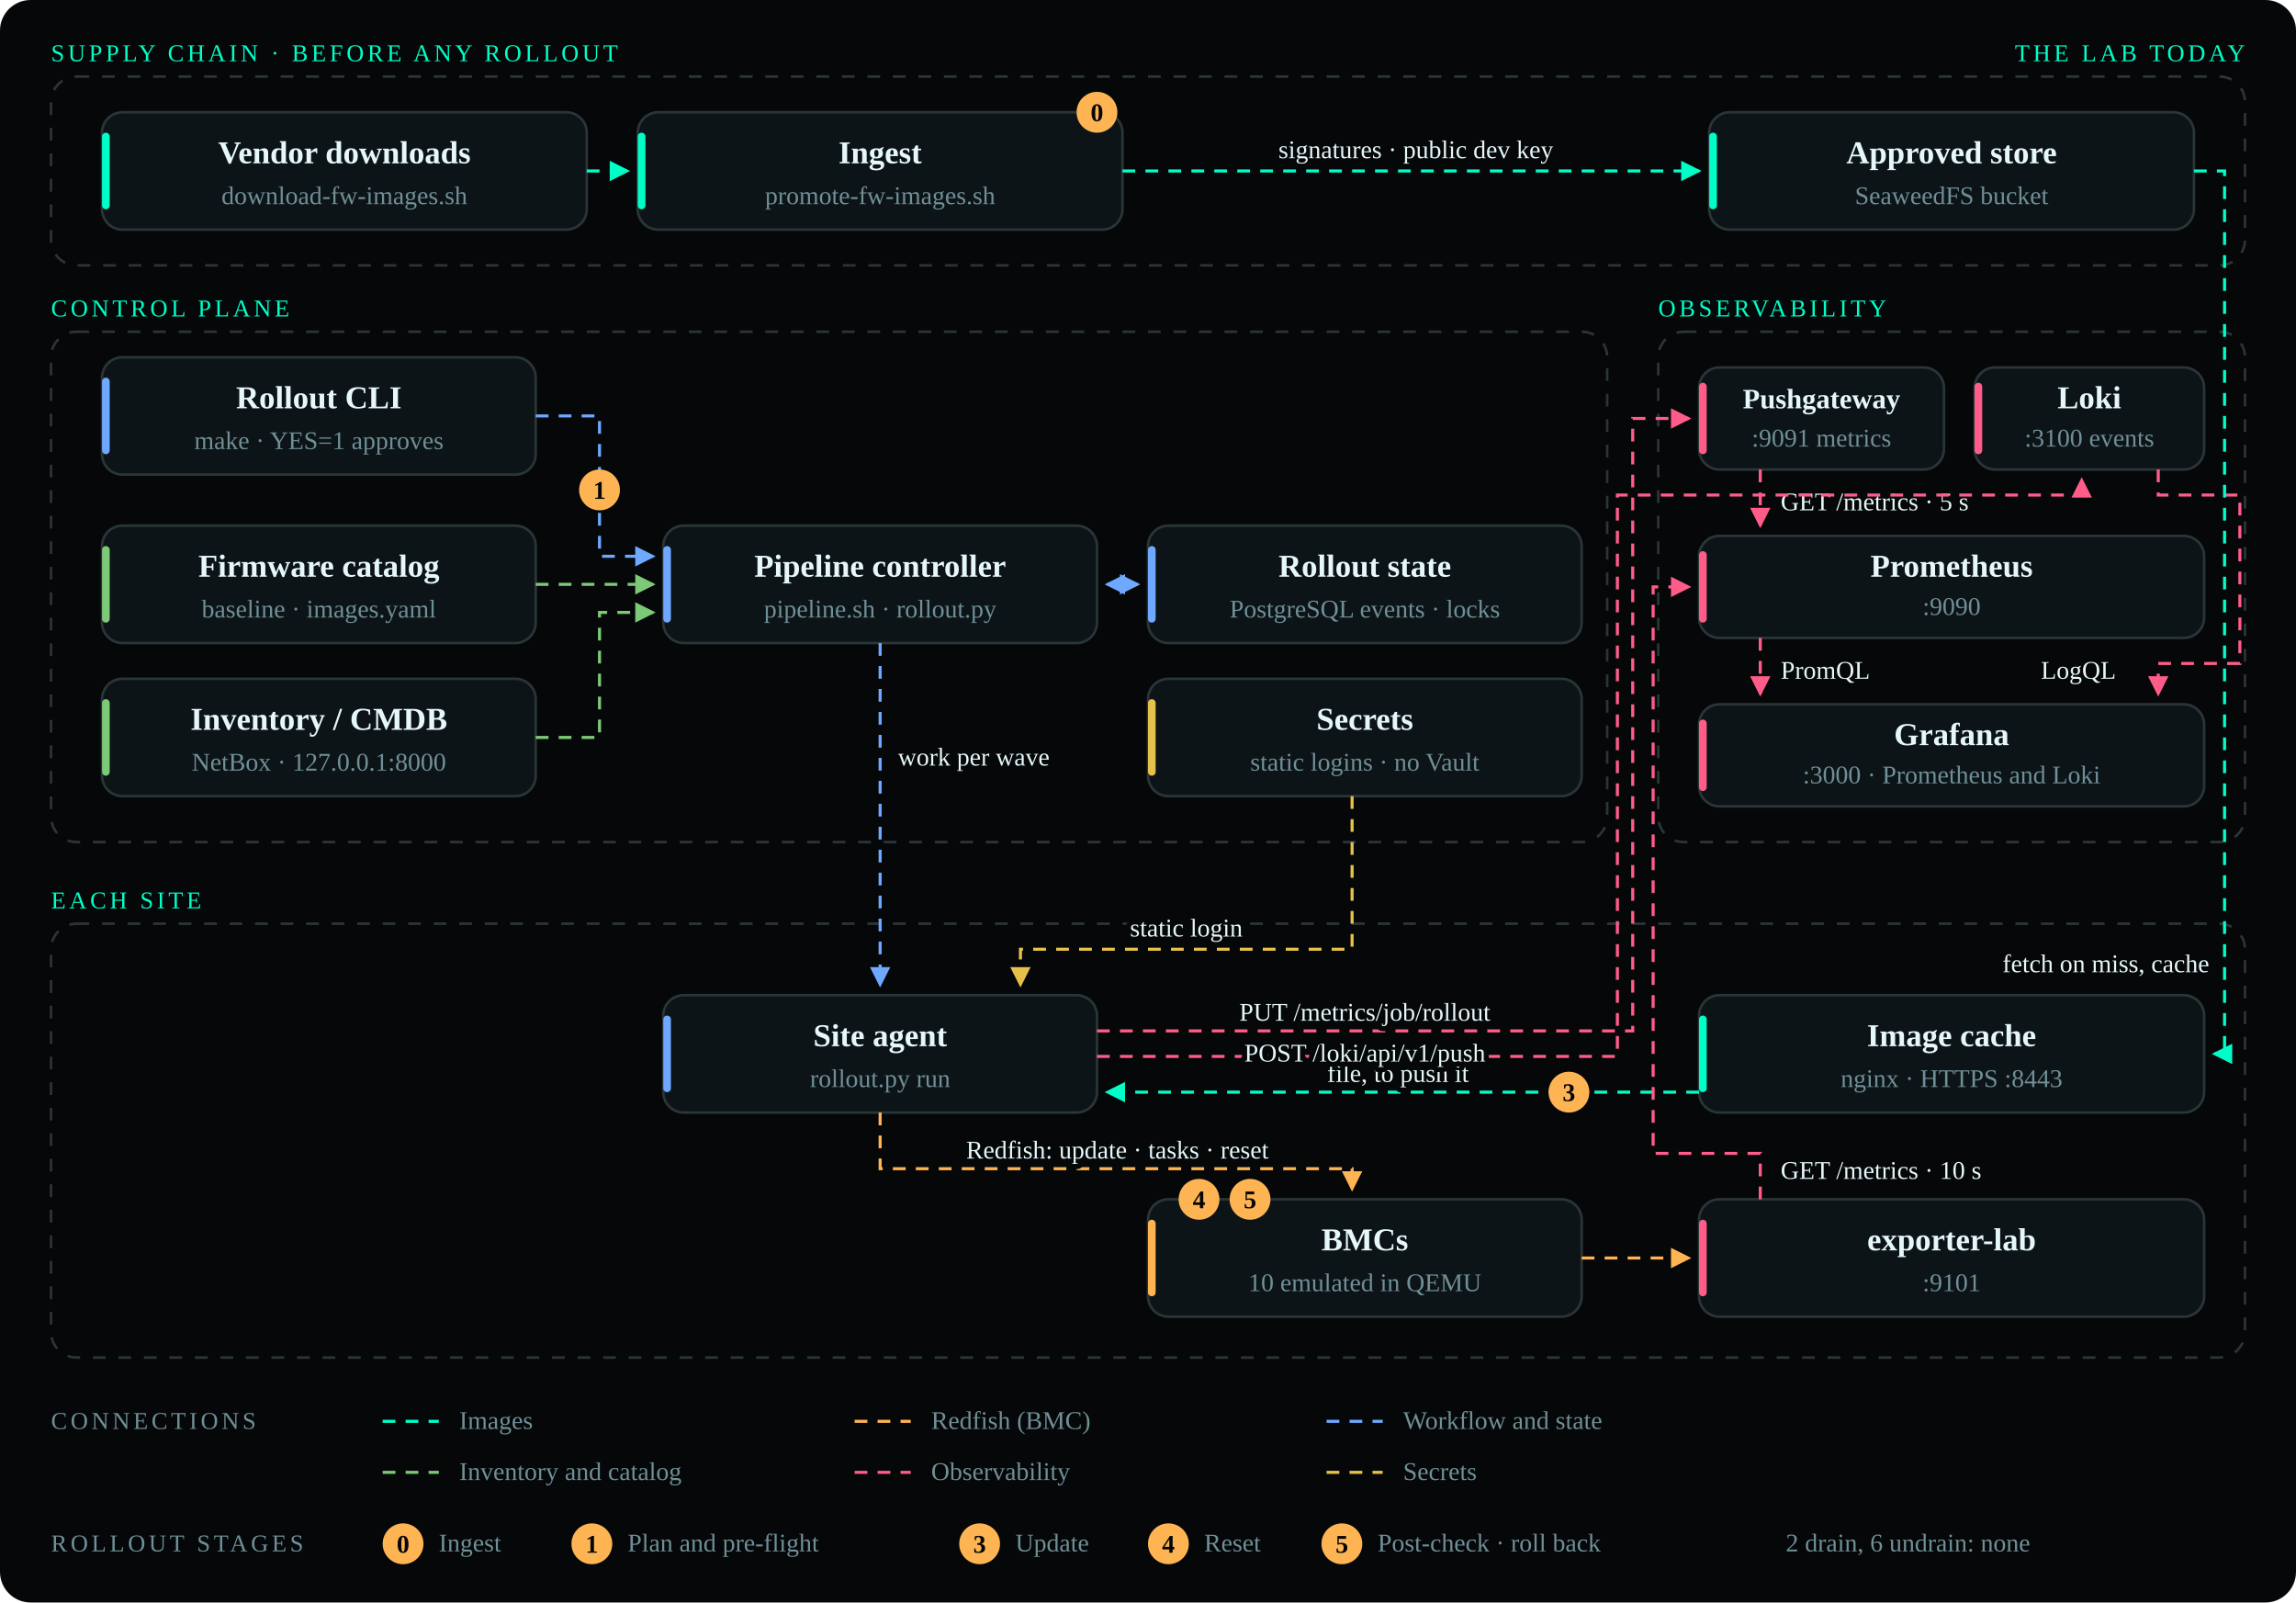
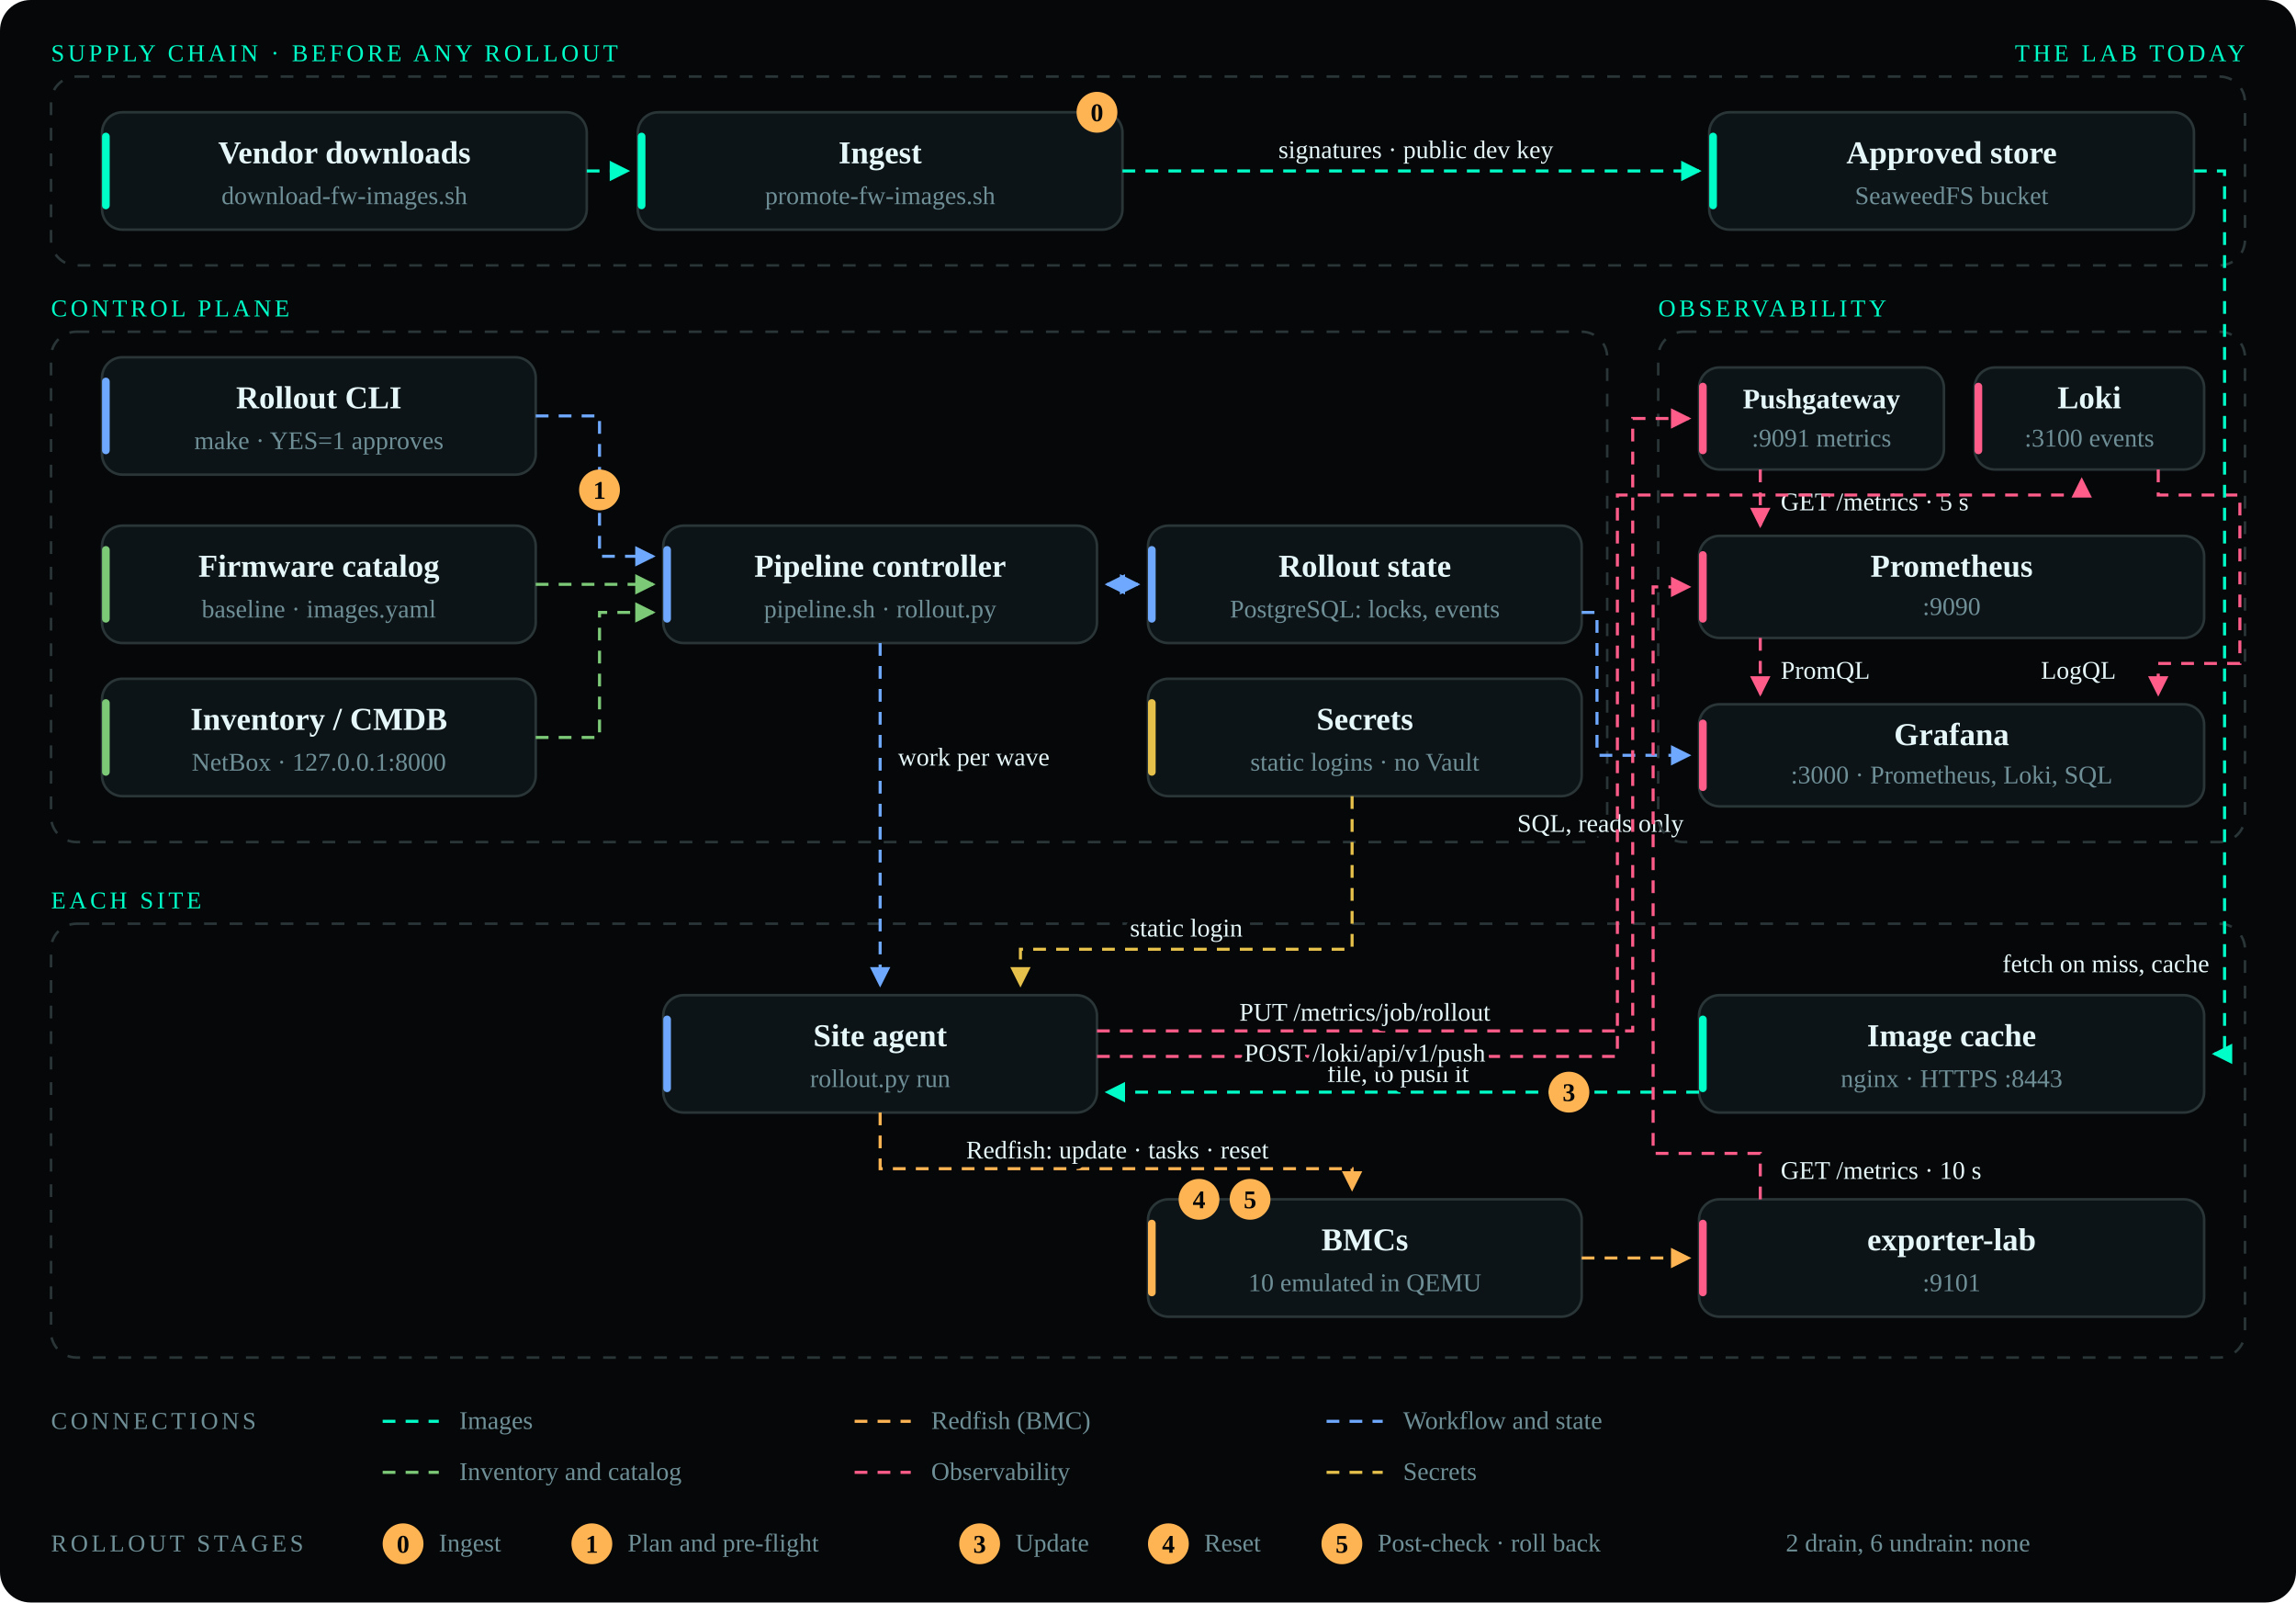
- <svg xmlns="http://www.w3.org/2000/svg" viewBox="0 0 900 628" role="img" aria-label="The lab today, drawn on the production firmware-update system's layout: only what the lab implements is drawn, each part where the production system has it. Supply chain: lab/download-fw-images.sh downloads the two newest GB200 NVL builds from OpenBMC's Jenkins; lab/promote-fw-images.sh checks each package's signatures against OpenBMC's development key pinned in the repository, records its sha256, and approves the newer as is; uploads both into the approved store, a SeaweedFS bucket that serves as the source for cached copies and allows anonymous S3 reads only; the ingest script enforces signatures, not the store, and deletes its downloads. Control plane: the make targets are the CLI, YES=1 the approval; no API yet; pipeline.sh and rollout.py are the local pipeline controller, reading the firmware catalog, baseline.yaml and images.yaml, and the inventory from NetBox, seeded once from lab/inventory.yaml; the rollout state is PostgreSQL, a lock per host and every event for 15 days, beside the run records, runs/*.jsonl; no resume; the BMC logins are static, OpenBMC's public default set in the Makefile; no Vault. Each site: rollout.py run is the site agent; it fetches each image from the image cache, nginx over HTTPS on port 8443, which fetches it from the store on cache misses, and pushes it to the BMCs, ten emulated in QEMU, with update, tasks and reset over Redfish. Observability, metrics and events: rollout.py run pushes every run's metrics to the Pushgateway on port 9091, PUT /metrics/job/rollout, and sends every event of its run record to Loki on port 3100, POST /loki/api/v1/push; exporter-lab, poller.py exporter on port 9101 beside the BMCs, reads every BMC over Redfish every 10 seconds; Prometheus on port 9090 scrapes GET /metrics from the Pushgateway every 5 seconds and from exporter-lab every 10; Grafana on port 3000 has Prometheus, Loki and the state database as its data sources. Numbered badges mark where each rollout stage happens: 0 ingest, 1 plan and pre-flight, 3 update, a push, then 4 reset and 5 post-check, with the rollback when it fails, at the BMCs; 2 drain and 6 undrain need a scheduler, which the lab doesn't have.">
+ <svg xmlns="http://www.w3.org/2000/svg" viewBox="0 0 900 628" role="img" aria-label="The lab today, drawn on the production firmware-update system's layout: only what the lab implements is drawn, each part where the production system has it. Supply chain: lab/download-fw-images.sh downloads the two newest GB200 NVL builds from OpenBMC's Jenkins; lab/promote-fw-images.sh checks each package's signatures against OpenBMC's development key pinned in the repository, records its sha256, and approves the newer as is; uploads both into the approved store, a SeaweedFS bucket that serves as the source for cached copies and allows anonymous S3 reads only; the ingest script enforces signatures, not the store, and deletes its downloads. Control plane: the make targets are the CLI, YES=1 the approval; no API yet; pipeline.sh and rollout.py are the local pipeline controller, reading the firmware catalog, baseline.yaml and images.yaml, and the inventory from NetBox, seeded once from lab/inventory.yaml; the rollout state is PostgreSQL, a lock per host and every event for 15 days, beside the run records, runs/*.jsonl, and Grafana reads it over SQL with an account that may only read; no resume; the BMC logins are static, OpenBMC's public default set in the Makefile; no Vault. Each site: rollout.py run is the site agent; it fetches each image from the image cache, nginx over HTTPS on port 8443, which fetches it from the store on cache misses, and pushes it to the BMCs, ten emulated in QEMU, with update, tasks and reset over Redfish. Observability, metrics and events: rollout.py run pushes every run's metrics to the Pushgateway on port 9091, PUT /metrics/job/rollout, and sends every event of its run record to Loki on port 3100, POST /loki/api/v1/push; exporter-lab, poller.py exporter on port 9101 beside the BMCs, reads every BMC over Redfish every 10 seconds; Prometheus on port 9090 scrapes GET /metrics from the Pushgateway every 5 seconds and from exporter-lab every 10; Grafana on port 3000 has Prometheus, Loki and the state database as its data sources. Numbered badges mark where each rollout stage happens: 0 ingest, 1 plan and pre-flight, 3 update, a push, then 4 reset and 5 post-check, with the rollback when it fails, at the BMCs; 2 drain and 6 undrain need a scheduler, which the lab doesn't have.">
  <style>
    .pl text { font-family: var(--mono, monospace); }
    .pl .bg { fill: var(--bg-deep, #050708); }
    .pl .box { fill: var(--surface, #0d1417); stroke: var(--line, #2a3538); }
    .pl .name { fill: var(--fg, #e6f7fa); font-size: 12.5px; font-weight: 600; }
    .pl .sub { fill: var(--dim, #6f8f97); font-size: 10px; }
    .pl .band { fill: var(--dim, #6f8f97); font-size: 9.5px; letter-spacing: .14em; }
    .pl .band.hi { fill: var(--teal, #00ffc8); }
    .pl .lbl { fill: var(--dim, #6f8f97); font-size: 10px; }
    .pl .cut { fill: none; stroke: var(--line, #2a3538); stroke-width: 1; stroke-dasharray: 5 5; }
    /* a connection in its service's colour */
    .pl .edge { fill: none; stroke-width: 1.2; stroke-dasharray: 5 4; }
    .pl .elabel { fill: var(--fg, #e6f7fa); font-size: 10px; paint-order: stroke; stroke: var(--bg-deep, #050708); stroke-width: 4px; stroke-linejoin: round; }
    .pl .badge circle { fill: var(--amber, #ffb454); }
    .pl .badge text { fill: var(--bg-deep, #050708); font-size: 10px; font-weight: 700; }
    .pl .g-img { stroke: #00ffc8; } .pl .bar.g-img { fill: #00ffc8; stroke: none; }
    .pl .g-rf { stroke: #ffb454; } .pl .bar.g-rf { fill: #ffb454; stroke: none; }
    .pl .g-wf { stroke: #6ea8ff; } .pl .bar.g-wf { fill: #6ea8ff; stroke: none; }
    .pl .g-inv { stroke: #7cc977; } .pl .bar.g-inv { fill: #7cc977; stroke: none; }
    .pl .g-obs { stroke: #ff5c8a; } .pl .bar.g-obs { fill: #ff5c8a; stroke: none; }
    .pl .g-sec { stroke: #e5c04a; } .pl .bar.g-sec { fill: #e5c04a; stroke: none; }
    /* motion: a connection's dashes run the way it points */
    @keyframes pl-flow { to { stroke-dashoffset: -18; } }
    .pl .edge { animation: pl-flow 1.2s linear infinite; }
    @media (prefers-reduced-motion: reduce) { .pl .edge { animation: none; } }
  </style>
  <defs>
    <marker id="pl-img" viewBox="0 0 8 8" refX="7" refY="4" markerWidth="8" markerHeight="8" markerUnits="userSpaceOnUse" orient="auto-start-reverse">
      <path d="M0 0 8 4 0 8z" style="fill: #00ffc8" />
    </marker>
    <marker id="pl-rf" viewBox="0 0 8 8" refX="7" refY="4" markerWidth="8" markerHeight="8" markerUnits="userSpaceOnUse" orient="auto-start-reverse">
      <path d="M0 0 8 4 0 8z" style="fill: #ffb454" />
    </marker>
    <marker id="pl-wf" viewBox="0 0 8 8" refX="7" refY="4" markerWidth="8" markerHeight="8" markerUnits="userSpaceOnUse" orient="auto-start-reverse">
      <path d="M0 0 8 4 0 8z" style="fill: #6ea8ff" />
    </marker>
    <marker id="pl-inv" viewBox="0 0 8 8" refX="7" refY="4" markerWidth="8" markerHeight="8" markerUnits="userSpaceOnUse" orient="auto-start-reverse">
      <path d="M0 0 8 4 0 8z" style="fill: #7cc977" />
    </marker>
    <marker id="pl-obs" viewBox="0 0 8 8" refX="7" refY="4" markerWidth="8" markerHeight="8" markerUnits="userSpaceOnUse" orient="auto-start-reverse">
      <path d="M0 0 8 4 0 8z" style="fill: #ff5c8a" />
    </marker>
    <marker id="pl-sec" viewBox="0 0 8 8" refX="7" refY="4" markerWidth="8" markerHeight="8" markerUnits="userSpaceOnUse" orient="auto-start-reverse">
      <path d="M0 0 8 4 0 8z" style="fill: #e5c04a" />
    </marker>
  </defs>
  <g class="pl">
    <rect class="bg" x="0" y="0" width="900" height="628" rx="12" />
    <text class="band hi" x="880" y="24" text-anchor="end">THE LAB TODAY</text>
    <text class="band hi" x="20" y="24">SUPPLY CHAIN · BEFORE ANY ROLLOUT</text>
    <rect class="cut" x="20" y="30" width="860" height="74" rx="10" />
    <rect class="box" x="40" y="44" width="190" height="46" rx="8" />
    <rect class="bar g-img" x="40" y="52" width="3" height="30" rx="1.5" />
    <text class="name" x="135" y="64" text-anchor="middle">Vendor downloads</text>
    <text class="sub" x="135" y="80" text-anchor="middle">download-fw-images.sh</text>
    <rect class="box" x="250" y="44" width="190" height="46" rx="8" />
    <rect class="bar g-img" x="250" y="52" width="3" height="30" rx="1.5" />
    <text class="name" x="345" y="64" text-anchor="middle">Ingest</text>
    <text class="sub" x="345" y="80" text-anchor="middle">promote-fw-images.sh</text>
    <rect class="box" x="670" y="44" width="190" height="46" rx="8" />
    <rect class="bar g-img" x="670" y="52" width="3" height="30" rx="1.5" />
    <text class="name" x="765" y="64" text-anchor="middle">Approved store</text>
    <text class="sub" x="765" y="80" text-anchor="middle">SeaweedFS bucket</text>
    <path class="edge g-img" d="M230 67H246" marker-end="url(#pl-img)" />
    <path class="edge g-img" d="M440 67H666" marker-end="url(#pl-img)" />
    <text class="elabel" x="555" y="62" text-anchor="middle">signatures · public dev key</text>
    <text class="band hi" x="20" y="124">CONTROL PLANE</text>
    <rect class="cut" x="20" y="130" width="610" height="200" rx="10" />
    <rect class="box" x="40" y="140" width="170" height="46" rx="8" />
    <rect class="bar g-wf" x="40" y="148" width="3" height="30" rx="1.5" />
    <text class="name" x="125" y="160" text-anchor="middle">Rollout CLI</text>
    <text class="sub" x="125" y="176" text-anchor="middle">make · YES=1 approves</text>
    <rect class="box" x="40" y="206" width="170" height="46" rx="8" />
    <rect class="bar g-inv" x="40" y="214" width="3" height="30" rx="1.5" />
    <text class="name" x="125" y="226" text-anchor="middle">Firmware catalog</text>
    <text class="sub" x="125" y="242" text-anchor="middle">baseline · images.yaml</text>
    <rect class="box" x="40" y="266" width="170" height="46" rx="8" />
    <rect class="bar g-inv" x="40" y="274" width="3" height="30" rx="1.5" />
    <text class="name" x="125" y="286" text-anchor="middle">Inventory / CMDB</text>
    <text class="sub" x="125" y="302" text-anchor="middle">NetBox · 127.0.0.1:8000</text>
    <rect class="box" x="260" y="206" width="170" height="46" rx="8" />
    <rect class="bar g-wf" x="260" y="214" width="3" height="30" rx="1.5" />
    <text class="name" x="345" y="226" text-anchor="middle">Pipeline controller</text>
    <text class="sub" x="345" y="242" text-anchor="middle">pipeline.sh · rollout.py</text>
    <rect class="box" x="450" y="206" width="170" height="46" rx="8" />
    <rect class="bar g-wf" x="450" y="214" width="3" height="30" rx="1.5" />
    <text class="name" x="535" y="226" text-anchor="middle">Rollout state</text>
-     <text class="sub" x="535" y="242" text-anchor="middle">PostgreSQL events · locks</text>
+     <text class="sub" x="535" y="242" text-anchor="middle">PostgreSQL: locks, events</text>
    <rect class="box" x="450" y="266" width="170" height="46" rx="8" />
    <rect class="bar g-sec" x="450" y="274" width="3" height="30" rx="1.5" />
    <text class="name" x="535" y="286" text-anchor="middle">Secrets</text>
    <text class="sub" x="535" y="302" text-anchor="middle">static logins · no Vault</text>
    <path class="edge g-wf" d="M210 163H235V218H256" marker-end="url(#pl-wf)" />
    <path class="edge g-inv" d="M210 229H256" marker-end="url(#pl-inv)" />
    <path class="edge g-inv" d="M210 289H235V240H256" marker-end="url(#pl-inv)" />
    <path class="edge g-wf" d="M434 229H446" marker-end="url(#pl-wf)" marker-start="url(#pl-wf)" />
+     <path class="edge g-wf" d="M620 240H626V296H662" marker-end="url(#pl-wf)" />
+     <text class="elabel" x="660" y="326" text-anchor="end">SQL, reads only</text>
    <text class="band hi" x="650" y="124">OBSERVABILITY</text>
    <rect class="cut" x="650" y="130" width="230" height="200" rx="10" />
    <rect class="box" x="666" y="144" width="96" height="40" rx="8" />
    <rect class="bar g-obs" x="666" y="150" width="3" height="28" rx="1.5" />
    <text class="name" x="714" y="160" text-anchor="middle" style="font-size:11px">Pushgateway</text>
    <text class="sub" x="714" y="175" text-anchor="middle">:9091 metrics</text>
    <rect class="box" x="774" y="144" width="90" height="40" rx="8" />
    <rect class="bar g-obs" x="774" y="150" width="3" height="28" rx="1.5" />
    <text class="name" x="819" y="160" text-anchor="middle">Loki</text>
    <text class="sub" x="819" y="175" text-anchor="middle">:3100 events</text>
    <rect class="box" x="666" y="210" width="198" height="40" rx="8" />
    <rect class="bar g-obs" x="666" y="216" width="3" height="28" rx="1.5" />
    <text class="name" x="765" y="226" text-anchor="middle">Prometheus</text>
    <text class="sub" x="765" y="241" text-anchor="middle">:9090</text>
    <rect class="box" x="666" y="276" width="198" height="40" rx="8" />
    <rect class="bar g-obs" x="666" y="282" width="3" height="28" rx="1.5" />
    <text class="name" x="765" y="292" text-anchor="middle">Grafana</text>
-     <text class="sub" x="765" y="307" text-anchor="middle">:3000 · Prometheus and Loki</text>
+     <text class="sub" x="765" y="307" text-anchor="middle">:3000 · Prometheus, Loki, SQL</text>
    <path class="edge g-obs" d="M690 184V206" marker-end="url(#pl-obs)" />
    <text class="elabel" x="698" y="200">GET /metrics · 5 s</text>
    <path class="edge g-obs" d="M690 250V272" marker-end="url(#pl-obs)" />
    <text class="elabel" x="698" y="266">PromQL</text>
    <path class="edge g-obs" d="M846 184V194H878V260H846V272" marker-end="url(#pl-obs)" />
    <text class="elabel" x="800" y="266">LogQL</text>
    <text class="band hi" x="20" y="356">EACH SITE</text>
    <rect class="cut" x="20" y="362" width="860" height="170" rx="10" />
    <rect class="box" x="260" y="390" width="170" height="46" rx="8" />
    <rect class="bar g-wf" x="260" y="398" width="3" height="30" rx="1.5" />
    <text class="name" x="345" y="410" text-anchor="middle">Site agent</text>
    <text class="sub" x="345" y="426" text-anchor="middle">rollout.py run</text>
    <rect class="box" x="666" y="390" width="198" height="46" rx="8" />
    <rect class="bar g-img" x="666" y="398" width="3" height="30" rx="1.5" />
    <text class="name" x="765" y="410" text-anchor="middle">Image cache</text>
    <text class="sub" x="765" y="426" text-anchor="middle">nginx · HTTPS :8443</text>
    <rect class="box" x="450" y="470" width="170" height="46" rx="8" />
    <rect class="bar g-rf" x="450" y="478" width="3" height="30" rx="1.5" />
    <text class="name" x="535" y="490" text-anchor="middle">BMCs</text>
    <text class="sub" x="535" y="506" text-anchor="middle">10 emulated in QEMU</text>
    <rect class="box" x="666" y="470" width="198" height="46" rx="8" />
    <rect class="bar g-obs" x="666" y="478" width="3" height="30" rx="1.5" />
    <text class="name" x="765" y="490" text-anchor="middle">exporter-lab</text>
    <text class="sub" x="765" y="506" text-anchor="middle">:9101</text>
    <path class="edge g-wf" d="M345 252V386" marker-end="url(#pl-wf)" />
    <text class="elabel" x="352" y="300" text-anchor="start">work per wave</text>
    <path class="edge g-sec" d="M530 312V372H400V386" marker-end="url(#pl-sec)" />
    <text class="elabel" x="465" y="367" text-anchor="middle">static login</text>
    <path class="edge g-img" d="M860 67H872V413H868" marker-end="url(#pl-img)" />
    <text class="elabel" x="866" y="381" text-anchor="end">fetch on miss, cache</text>
    <path class="edge g-rf" d="M345 436V458H530V466" marker-end="url(#pl-rf)" />
    <text class="elabel" x="438" y="454" text-anchor="middle">Redfish: update · tasks · reset</text>
    <path class="edge g-img" d="M666 428H434" marker-end="url(#pl-img)" />
    <text class="elabel" x="548" y="424" text-anchor="middle">file, to push it</text>
    <path class="edge g-obs" d="M430 404H640V164H662" marker-end="url(#pl-obs)" />
    <text class="elabel" x="535" y="400" text-anchor="middle">PUT /metrics/job/rollout</text>
    <path class="edge g-obs" d="M430 414H634V194H816V188" marker-end="url(#pl-obs)" />
    <text class="elabel" x="535" y="416" text-anchor="middle">POST /loki/api/v1/push</text>
    <path class="edge g-rf" d="M620 493H662" marker-end="url(#pl-rf)" />
    <path class="edge g-obs" d="M690 470V452H648V230H662" marker-end="url(#pl-obs)" />
    <text class="elabel" x="698" y="462">GET /metrics · 10 s</text>
    <g class="badge">
      <circle cx="430" cy="44" r="8" />
      <text x="430" y="47.5" text-anchor="middle">0</text>
    </g>
    <g class="badge">
      <circle cx="235" cy="192" r="8" />
      <text x="235" y="195.5" text-anchor="middle">1</text>
    </g>
    <g class="badge">
      <circle cx="615" cy="428" r="8" />
      <text x="615" y="431.5" text-anchor="middle">3</text>
    </g>
    <g class="badge">
      <circle cx="470" cy="470" r="8" />
      <text x="470" y="473.5" text-anchor="middle">4</text>
    </g>
    <g class="badge">
      <circle cx="490" cy="470" r="8" />
      <text x="490" y="473.5" text-anchor="middle">5</text>
    </g>
    <text class="band" x="20" y="560">CONNECTIONS</text>
    <path class="edge g-img" d="M150 557H172" />
    <text class="lbl" x="180" y="560">Images</text>
    <path class="edge g-rf" d="M335 557H357" />
    <text class="lbl" x="365" y="560">Redfish (BMC)</text>
    <path class="edge g-wf" d="M520 557H542" />
    <text class="lbl" x="550" y="560">Workflow and state</text>
    <path class="edge g-inv" d="M150 577H172" />
    <text class="lbl" x="180" y="580">Inventory and catalog</text>
    <path class="edge g-obs" d="M335 577H357" />
    <text class="lbl" x="365" y="580">Observability</text>
    <path class="edge g-sec" d="M520 577H542" />
    <text class="lbl" x="550" y="580">Secrets</text>
    <text class="band" x="20" y="608">ROLLOUT STAGES</text>
    <g class="badge">
      <circle cx="158" cy="605" r="8" />
      <text x="158" y="608.5" text-anchor="middle">0</text>
    </g>
    <text class="lbl" x="172" y="608">Ingest</text>
    <g class="badge">
      <circle cx="232" cy="605" r="8" />
      <text x="232" y="608.5" text-anchor="middle">1</text>
    </g>
    <text class="lbl" x="246" y="608">Plan and pre-flight</text>
    <g class="badge">
      <circle cx="384" cy="605" r="8" />
      <text x="384" y="608.5" text-anchor="middle">3</text>
    </g>
    <text class="lbl" x="398" y="608">Update</text>
    <g class="badge">
      <circle cx="458" cy="605" r="8" />
      <text x="458" y="608.5" text-anchor="middle">4</text>
    </g>
    <text class="lbl" x="472" y="608">Reset</text>
    <g class="badge">
      <circle cx="526" cy="605" r="8" />
      <text x="526" y="608.5" text-anchor="middle">5</text>
    </g>
    <text class="lbl" x="540" y="608">Post-check · roll back</text>
    <text class="lbl" x="700" y="608">2 drain, 6 undrain: none</text>
  </g>
</svg>
